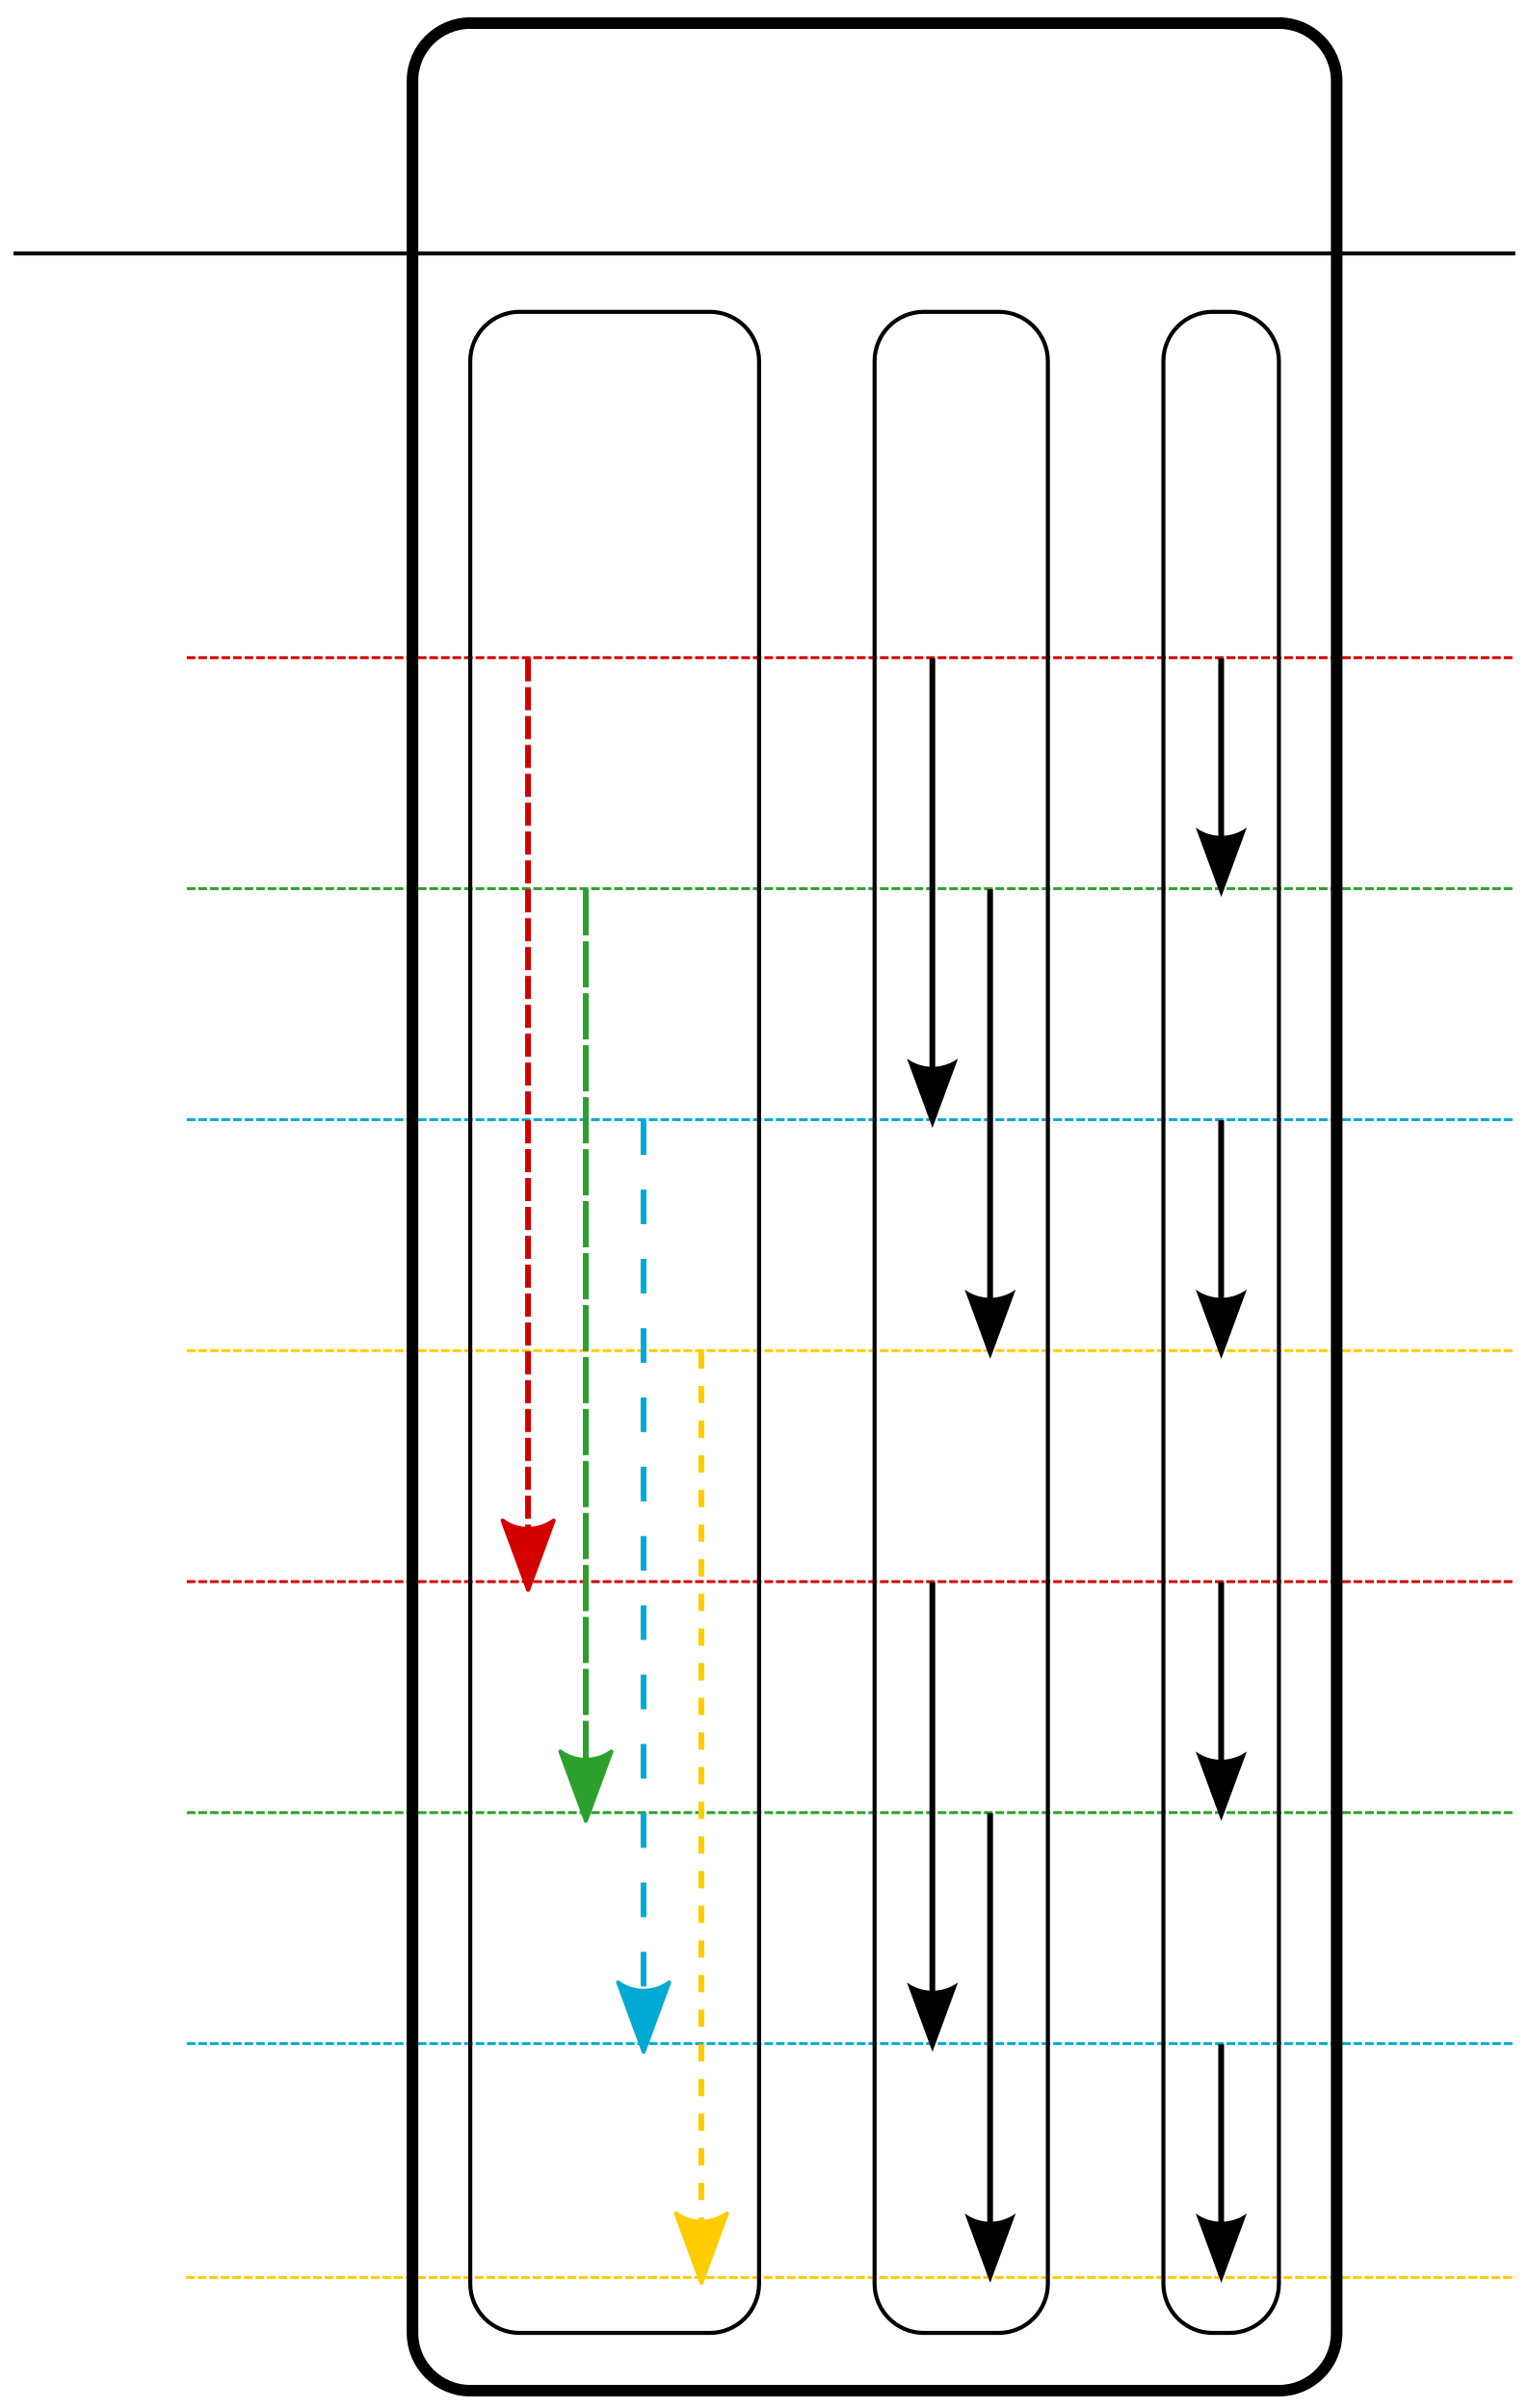
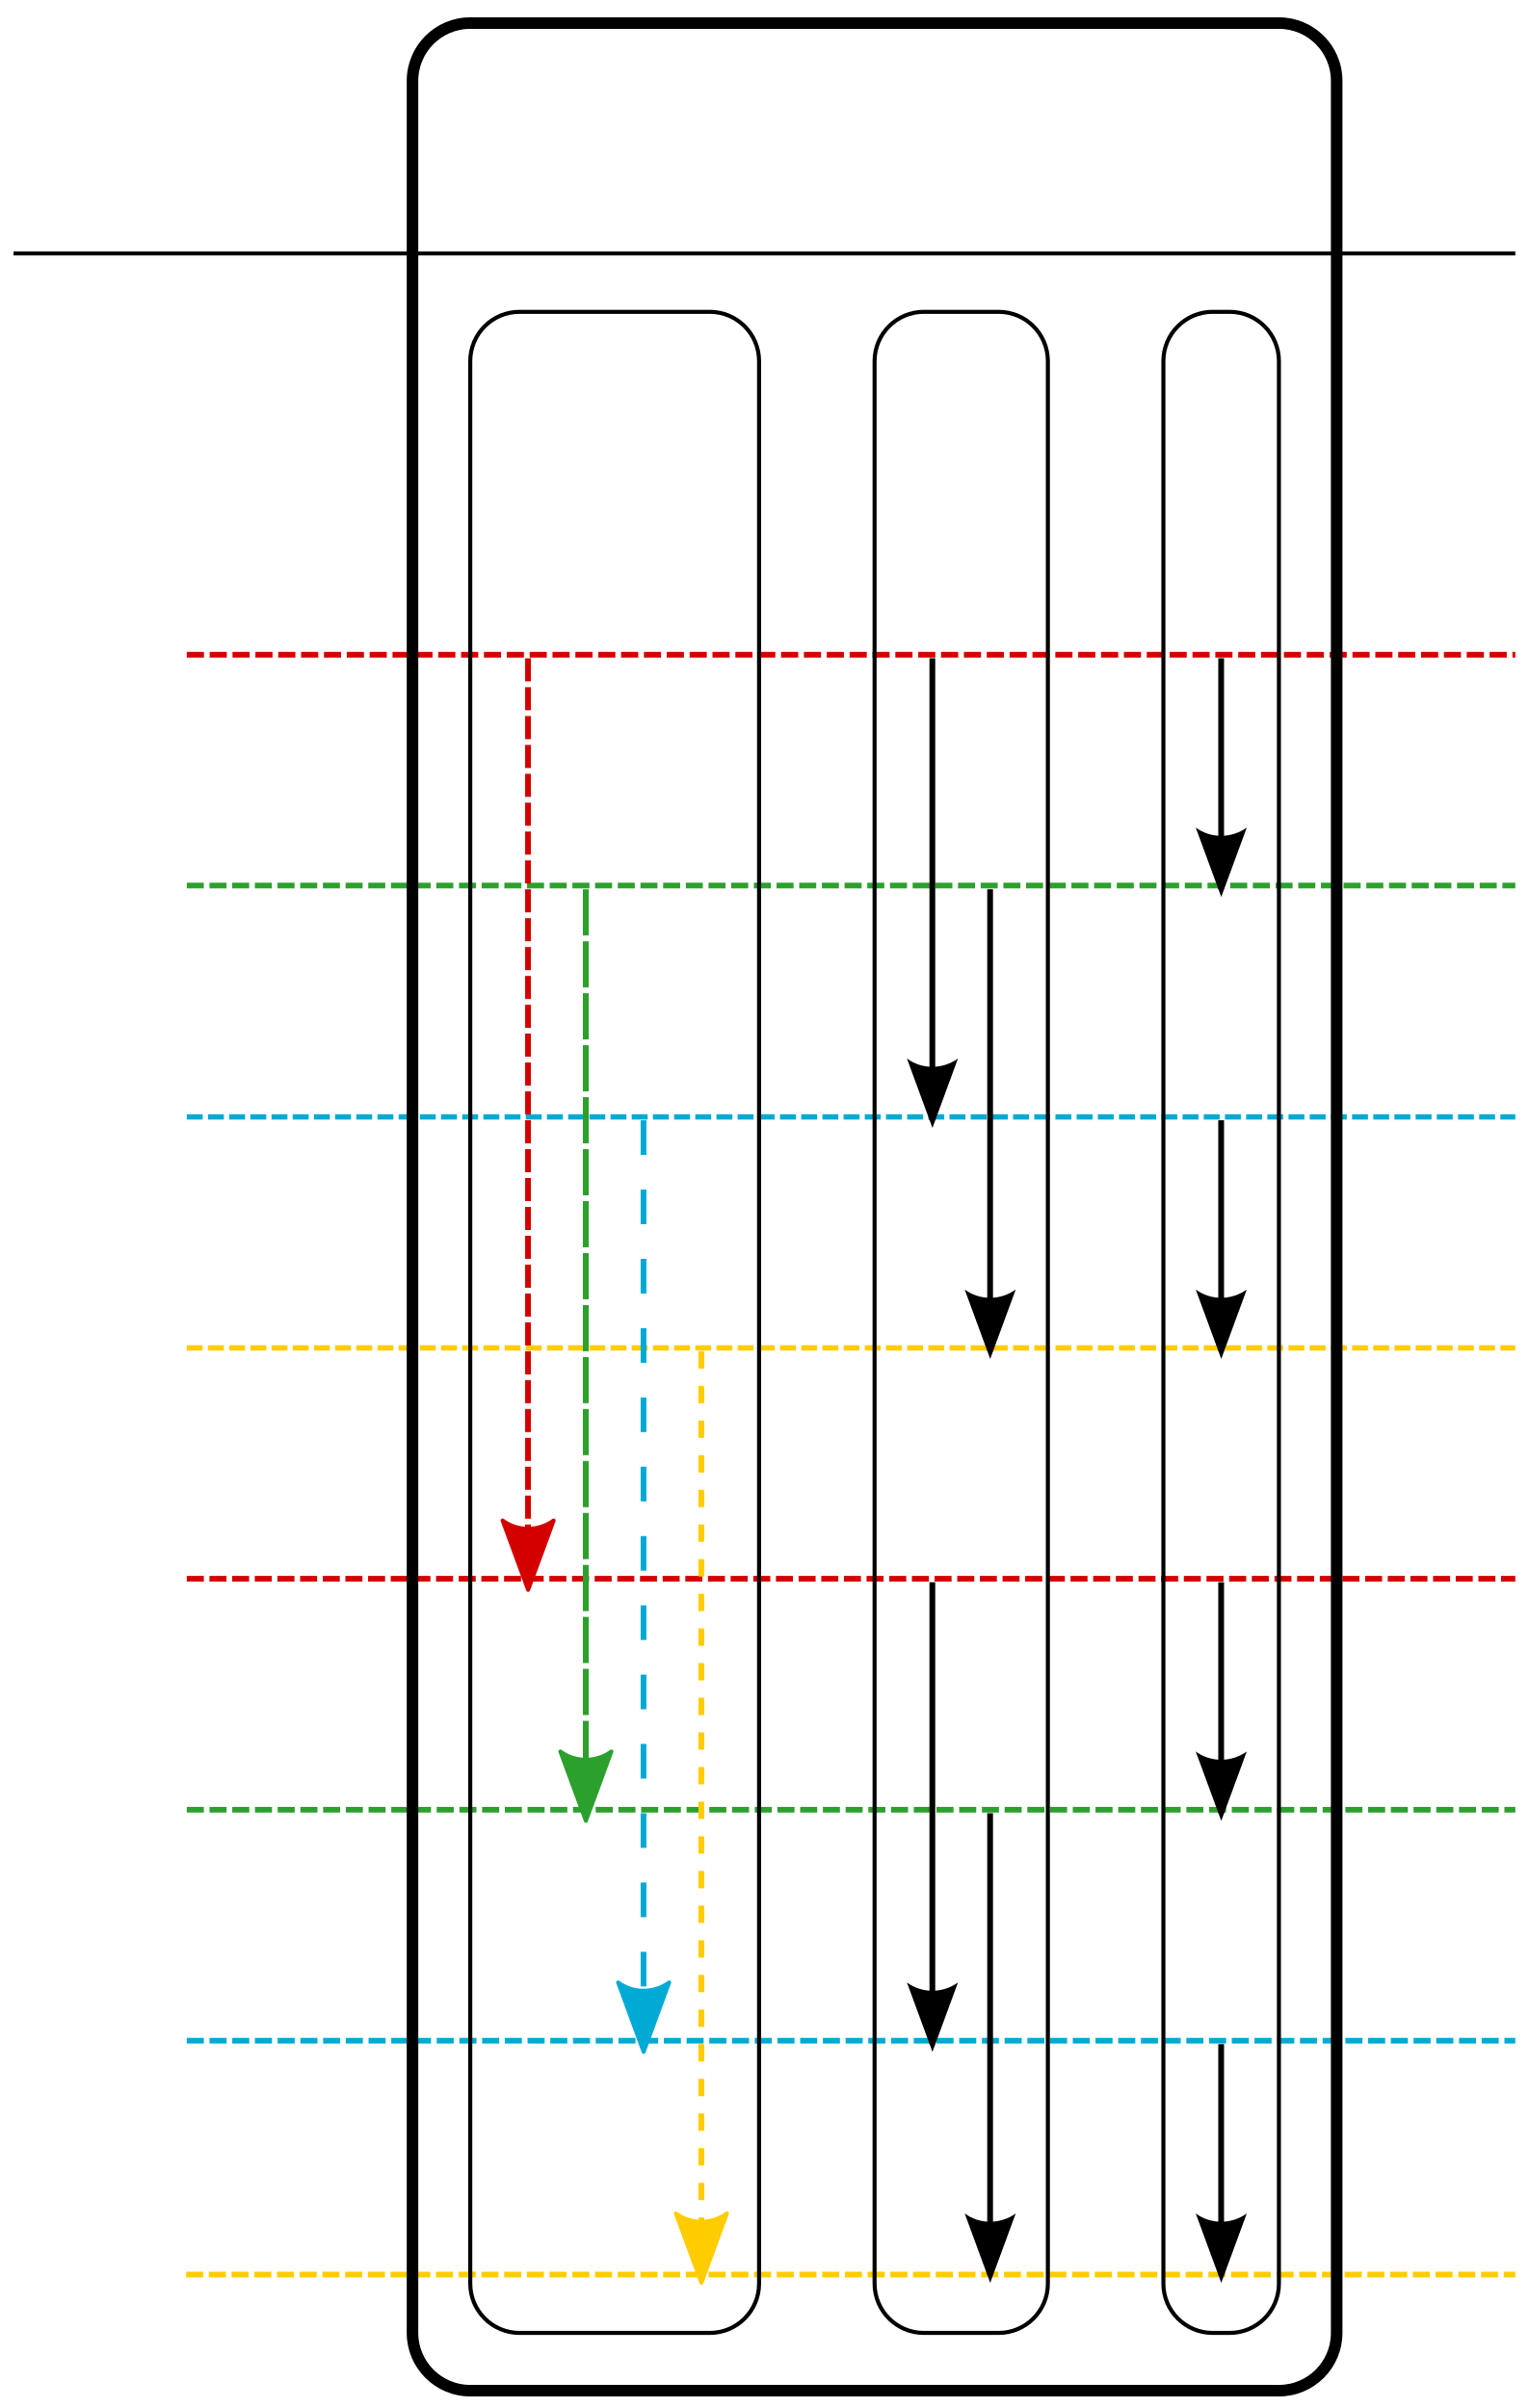
<svg xmlns="http://www.w3.org/2000/svg" width="264.681" height="417" id="svg2" version="1.1">
  <defs id="defs4">
    <marker orient="auto" refY="0" refX="0" id="Arrow2Lend" style="overflow:visible">
      <path id="path5120" style="font-size:12px;fill-rule:evenodd;stroke-width:0.625;stroke-linejoin:round" d="M 8.719,4.034 -2.207,0.016 8.719,-4.002 c -1.745,2.372 -1.735,5.617 -6e-7,8.035 z" transform="matrix(-1.1,0,0,-1.1,-1.1,0)" />
    </marker>
    <marker orient="auto" refY="0" refX="0" id="Arrow2Lend-1" style="overflow:visible">
      <path id="path5120-6" style="font-size:12px;fill-rule:evenodd;stroke-width:0.625;stroke-linejoin:round" d="M 8.719,4.034 -2.207,0.016 8.719,-4.002 c -1.745,2.372 -1.735,5.617 -6e-7,8.035 z" transform="matrix(-1.1,0,0,-1.1,-1.1,0)" />
    </marker>
    <marker orient="auto" refY="0" refX="0" id="marker10232" style="overflow:visible">
      <path id="path10234" style="font-size:12px;fill-rule:evenodd;stroke-width:0.625;stroke-linejoin:round" d="M 8.719,4.034 -2.207,0.016 8.719,-4.002 c -1.745,2.372 -1.735,5.617 -6e-7,8.035 z" transform="matrix(-1.1,0,0,-1.1,-1.1,0)" />
    </marker>
    <marker orient="auto" refY="0" refX="0" id="marker10236" style="overflow:visible">
      <path id="path10238" style="font-size:12px;fill-rule:evenodd;stroke-width:0.625;stroke-linejoin:round" d="M 8.719,4.034 -2.207,0.016 8.719,-4.002 c -1.745,2.372 -1.735,5.617 -6e-7,8.035 z" transform="matrix(-1.1,0,0,-1.1,-1.1,0)" />
    </marker>
    <marker orient="auto" refY="0" refX="0" id="marker10240" style="overflow:visible">
      <path id="path10242" style="font-size:12px;fill-rule:evenodd;stroke-width:0.625;stroke-linejoin:round" d="M 8.719,4.034 -2.207,0.016 8.719,-4.002 c -1.745,2.372 -1.735,5.617 -6e-7,8.035 z" transform="matrix(-1.1,0,0,-1.1,-1.1,0)" />
    </marker>
    <marker orient="auto" refY="0" refX="0" id="marker10244" style="overflow:visible">
      <path id="path10246" style="font-size:12px;fill-rule:evenodd;stroke-width:0.625;stroke-linejoin:round" d="M 8.719,4.034 -2.207,0.016 8.719,-4.002 c -1.745,2.372 -1.735,5.617 -6e-7,8.035 z" transform="matrix(-1.1,0,0,-1.1,-1.1,0)" />
    </marker>
    <marker orient="auto" refY="0" refX="0" id="marker10248" style="overflow:visible">
      <path id="path10250" style="font-size:12px;fill-rule:evenodd;stroke-width:0.625;stroke-linejoin:round" d="M 8.719,4.034 -2.207,0.016 8.719,-4.002 c -1.745,2.372 -1.735,5.617 -6e-7,8.035 z" transform="matrix(-1.1,0,0,-1.1,-1.1,0)" />
    </marker>
    <marker orient="auto" refY="0" refX="0" id="marker10252" style="overflow:visible">
      <path id="path10254" style="font-size:12px;fill-rule:evenodd;stroke-width:0.625;stroke-linejoin:round" d="M 8.719,4.034 -2.207,0.016 8.719,-4.002 c -1.745,2.372 -1.735,5.617 -6e-7,8.035 z" transform="matrix(-1.1,0,0,-1.1,-1.1,0)" />
    </marker>
    <marker orient="auto" refY="0" refX="0" id="marker10256" style="overflow:visible">
      <path id="path10258" style="font-size:12px;fill-rule:evenodd;stroke-width:0.625;stroke-linejoin:round" d="M 8.719,4.034 -2.207,0.016 8.719,-4.002 c -1.745,2.372 -1.735,5.617 -6e-7,8.035 z" transform="matrix(-1.1,0,0,-1.1,-1.1,0)" />
    </marker>
    <marker orient="auto" refY="0" refX="0" id="marker10260" style="overflow:visible">
      <path id="path10262" style="font-size:12px;fill-rule:evenodd;stroke-width:0.625;stroke-linejoin:round" d="M 8.719,4.034 -2.207,0.016 8.719,-4.002 c -1.745,2.372 -1.735,5.617 -6e-7,8.035 z" transform="matrix(-1.1,0,0,-1.1,-1.1,0)" />
    </marker>
    <marker orient="auto" refY="0" refX="0" id="marker10264" style="overflow:visible">
      <path id="path10266" style="font-size:12px;fill-rule:evenodd;stroke-width:0.625;stroke-linejoin:round" d="M 8.719,4.034 -2.207,0.016 8.719,-4.002 c -1.745,2.372 -1.735,5.617 -6e-7,8.035 z" transform="matrix(-1.1,0,0,-1.1,-1.1,0)" />
    </marker>
    <marker orient="auto" refY="0" refX="0" id="marker10268" style="overflow:visible">
      <path id="path10270" style="font-size:12px;fill-rule:evenodd;stroke-width:0.625;stroke-linejoin:round" d="M 8.719,4.034 -2.207,0.016 8.719,-4.002 c -1.745,2.372 -1.735,5.617 -6e-7,8.035 z" transform="matrix(-1.1,0,0,-1.1,-1.1,0)" />
    </marker>
    <marker orient="auto" refY="0" refX="0" id="marker10272" style="overflow:visible">
      <path id="path10274" style="font-size:12px;fill-rule:evenodd;stroke-width:0.625;stroke-linejoin:round" d="M 8.719,4.034 -2.207,0.016 8.719,-4.002 c -1.745,2.372 -1.735,5.617 -6e-7,8.035 z" transform="matrix(-1.1,0,0,-1.1,-1.1,0)" />
    </marker>
    <marker orient="auto" refY="0" refX="0" id="Arrow2Lend-7" style="overflow:visible">
      <path id="path5120-8" style="font-size:12px;fill-rule:evenodd;stroke-width:0.625;stroke-linejoin:round" d="M 8.719,4.034 -2.207,0.016 8.719,-4.002 c -1.745,2.372 -1.735,5.617 -6e-7,8.035 z" transform="matrix(-1.1,0,0,-1.1,-1.1,0)" />
    </marker>
    <marker orient="auto" refY="0" refX="0" id="marker10584" style="overflow:visible">
      <path id="path10586" style="font-size:12px;fill-rule:evenodd;stroke-width:0.625;stroke-linejoin:round" d="M 8.719,4.034 -2.207,0.016 8.719,-4.002 c -1.745,2.372 -1.735,5.617 -6e-7,8.035 z" transform="matrix(-1.1,0,0,-1.1,-1.1,0)" />
    </marker>
    <marker orient="auto" refY="0" refX="0" id="marker10588" style="overflow:visible">
      <path id="path10590" style="font-size:12px;fill-rule:evenodd;stroke-width:0.625;stroke-linejoin:round" d="M 8.719,4.034 -2.207,0.016 8.719,-4.002 c -1.745,2.372 -1.735,5.617 -6e-7,8.035 z" transform="matrix(-1.1,0,0,-1.1,-1.1,0)" />
    </marker>
    <marker orient="auto" refY="0" refX="0" id="marker10592" style="overflow:visible">
      <path id="path10594" style="font-size:12px;fill-rule:evenodd;stroke-width:0.625;stroke-linejoin:round" d="M 8.719,4.034 -2.207,0.016 8.719,-4.002 c -1.745,2.372 -1.735,5.617 -6e-7,8.035 z" transform="matrix(-1.1,0,0,-1.1,-1.1,0)" />
    </marker>
    <marker orient="auto" refY="0" refX="0" id="marker10596" style="overflow:visible">
      <path id="path10598" style="font-size:12px;fill-rule:evenodd;stroke-width:0.625;stroke-linejoin:round" d="M 8.719,4.034 -2.207,0.016 8.719,-4.002 c -1.745,2.372 -1.735,5.617 -6e-7,8.035 z" transform="matrix(-1.1,0,0,-1.1,-1.1,0)" />
    </marker>
    <marker orient="auto" refY="0" refX="0" id="marker10600" style="overflow:visible">
      <path id="path10602" style="font-size:12px;fill-rule:evenodd;stroke-width:0.625;stroke-linejoin:round" d="M 8.719,4.034 -2.207,0.016 8.719,-4.002 c -1.745,2.372 -1.735,5.617 -6e-7,8.035 z" transform="matrix(-1.1,0,0,-1.1,-1.1,0)" />
    </marker>
    <marker orient="auto" refY="0" refX="0" id="marker10604" style="overflow:visible">
      <path id="path10606" style="font-size:12px;fill-rule:evenodd;stroke-width:0.625;stroke-linejoin:round" d="M 8.719,4.034 -2.207,0.016 8.719,-4.002 c -1.745,2.372 -1.735,5.617 -6e-7,8.035 z" transform="matrix(-1.1,0,0,-1.1,-1.1,0)" />
    </marker>
    <marker orient="auto" refY="0" refX="0" id="marker10608" style="overflow:visible">
      <path id="path10610" style="font-size:12px;fill-rule:evenodd;stroke-width:0.625;stroke-linejoin:round" d="M 8.719,4.034 -2.207,0.016 8.719,-4.002 c -1.745,2.372 -1.735,5.617 -6e-7,8.035 z" transform="matrix(-1.1,0,0,-1.1,-1.1,0)" />
    </marker>
    <marker orient="auto" refY="0" refX="0" id="marker10612" style="overflow:visible">
      <path id="path10614" style="font-size:12px;fill-rule:evenodd;stroke-width:0.625;stroke-linejoin:round" d="M 8.719,4.034 -2.207,0.016 8.719,-4.002 c -1.745,2.372 -1.735,5.617 -6e-7,8.035 z" transform="matrix(-1.1,0,0,-1.1,-1.1,0)" />
    </marker>
    <marker orient="auto" refY="0" refX="0" id="marker10616" style="overflow:visible">
      <path id="path10618" style="font-size:12px;fill-rule:evenodd;stroke-width:0.625;stroke-linejoin:round" d="M 8.719,4.034 -2.207,0.016 8.719,-4.002 c -1.745,2.372 -1.735,5.617 -6e-7,8.035 z" transform="matrix(-1.1,0,0,-1.1,-1.1,0)" />
    </marker>
    <marker orient="auto" refY="0" refX="0" id="marker10620" style="overflow:visible">
      <path id="path10622" style="font-size:12px;fill-rule:evenodd;stroke-width:0.625;stroke-linejoin:round" d="M 8.719,4.034 -2.207,0.016 8.719,-4.002 c -1.745,2.372 -1.735,5.617 -6e-7,8.035 z" transform="matrix(-1.1,0,0,-1.1,-1.1,0)" />
    </marker>
    <marker orient="auto" refY="0" refX="0" id="marker10624" style="overflow:visible">
      <path id="path10626" style="font-size:12px;fill-rule:evenodd;stroke-width:0.625;stroke-linejoin:round" d="M 8.719,4.034 -2.207,0.016 8.719,-4.002 c -1.745,2.372 -1.735,5.617 -6e-7,8.035 z" transform="matrix(-1.1,0,0,-1.1,-1.1,0)" />
    </marker>
    <marker orient="auto" refY="0" refX="0" id="marker10624c" style="overflow:visible">
      <path id="path12111" style="font-size:12px;fill:#d40000;fill-rule:evenodd;stroke:#d40000;stroke-width:0.625;stroke-linejoin:round" d="M 8.719,4.034 -2.207,0.016 8.719,-4.002 c -1.745,2.372 -1.735,5.617 -6e-7,8.035 z" transform="matrix(-1.1,0,0,-1.1,-1.1,0)" />
    </marker>
    <marker orient="auto" refY="0" refX="0" id="Arrow2Lend0" style="overflow:visible">
      <path id="path12560" style="font-size:12px;fill:#2ca02c;fill-rule:evenodd;stroke:#2ca02c;stroke-width:0.625;stroke-linejoin:round" d="M 8.719,4.034 -2.207,0.016 8.719,-4.002 c -1.745,2.372 -1.735,5.617 -6e-7,8.035 z" transform="matrix(-1.1,0,0,-1.1,-1.1,0)" />
    </marker>
    <marker orient="auto" refY="0" refX="0" id="Arrow2LendL" style="overflow:visible">
      <path id="path12563" style="font-size:12px;fill:#00aad4;fill-rule:evenodd;stroke:#00aad4;stroke-width:0.625;stroke-linejoin:round" d="M 8.719,4.034 -2.207,0.016 8.719,-4.002 c -1.745,2.372 -1.735,5.617 -6e-7,8.035 z" transform="matrix(-1.1,0,0,-1.1,-1.1,0)" />
    </marker>
    <marker orient="auto" refY="0" refX="0" id="Arrow2Lend0M" style="overflow:visible">
      <path id="path12566" style="font-size:12px;fill:#ffcc00;fill-rule:evenodd;stroke:#ffcc00;stroke-width:0.625;stroke-linejoin:round" d="M 8.719,4.034 -2.207,0.016 8.719,-4.002 c -1.745,2.372 -1.735,5.617 -6e-7,8.035 z" transform="matrix(-1.1,0,0,-1.1,-1.1,0)" />
    </marker>
    <marker orient="auto" refY="0" refX="0" id="Arrow2LendC" style="overflow:visible">
      <path id="path13046" style="font-size:12px;fill:#00aa44;fill-rule:evenodd;stroke:#00aa44;stroke-width:0.625;stroke-linejoin:round" d="M 8.719,4.034 -2.207,0.016 8.719,-4.002 c -1.745,2.372 -1.735,5.617 -6e-7,8.035 z" transform="matrix(-1.1,0,0,-1.1,-1.1,0)" />
    </marker>
    <marker orient="auto" refY="0" refX="0" id="Arrow2Lend0J" style="overflow:visible">
      <path id="path13049" style="font-size:12px;fill:#d40000;fill-rule:evenodd;stroke:#d40000;stroke-width:0.625;stroke-linejoin:round" d="M 8.719,4.034 -2.207,0.016 8.719,-4.002 c -1.745,2.372 -1.735,5.617 -6e-7,8.035 z" transform="matrix(-1.1,0,0,-1.1,-1.1,0)" />
    </marker>
    <marker orient="auto" refY="0" refX="0" id="Arrow2LendK" style="overflow:visible">
      <path id="path13052" style="font-size:12px;fill:#d40000;fill-rule:evenodd;stroke:#d40000;stroke-width:0.625;stroke-linejoin:round" d="M 8.719,4.034 -2.207,0.016 8.719,-4.002 c -1.745,2.372 -1.735,5.617 -6e-7,8.035 z" transform="matrix(-1.1,0,0,-1.1,-1.1,0)" />
    </marker>
    <marker orient="auto" refY="0" refX="0" id="Arrow2LendU" style="overflow:visible">
      <path id="path13055" style="font-size:12px;fill:#00aa44;fill-rule:evenodd;stroke:#00aa44;stroke-width:0.625;stroke-linejoin:round" d="M 8.719,4.034 -2.207,0.016 8.719,-4.002 c -1.745,2.372 -1.735,5.617 -6e-7,8.035 z" transform="matrix(-1.1,0,0,-1.1,-1.1,0)" />
    </marker>
    <marker orient="auto" refY="0" refX="0" id="Arrow2Lendp" style="overflow:visible">
      <path id="path13058" style="font-size:12px;fill:#d40000;fill-rule:evenodd;stroke:#d40000;stroke-width:0.625;stroke-linejoin:round" d="M 8.719,4.034 -2.207,0.016 8.719,-4.002 c -1.745,2.372 -1.735,5.617 -6e-7,8.035 z" transform="matrix(-1.1,0,0,-1.1,-1.1,0)" />
    </marker>
    <marker orient="auto" refY="0" refX="0" id="Arrow2Lendo" style="overflow:visible">
      <path id="path13061" style="font-size:12px;fill:#00aa44;fill-rule:evenodd;stroke:#00aa44;stroke-width:0.625;stroke-linejoin:round" d="M 8.719,4.034 -2.207,0.016 8.719,-4.002 c -1.745,2.372 -1.735,5.617 -6e-7,8.035 z" transform="matrix(-1.1,0,0,-1.1,-1.1,0)" />
    </marker>
    <marker orient="auto" refY="0" refX="0" id="Arrow2Lendu" style="overflow:visible">
      <path id="path13064" style="font-size:12px;fill:#00aa44;fill-rule:evenodd;stroke:#00aa44;stroke-width:0.625;stroke-linejoin:round" d="M 8.719,4.034 -2.207,0.016 8.719,-4.002 c -1.745,2.372 -1.735,5.617 -6e-7,8.035 z" transform="matrix(-1.1,0,0,-1.1,-1.1,0)" />
    </marker>
    <marker orient="auto" refY="0" refX="0" id="Arrow2Lend4" style="overflow:visible">
      <path id="path13067" style="font-size:12px;fill:#d40000;fill-rule:evenodd;stroke:#d40000;stroke-width:0.625;stroke-linejoin:round" d="M 8.719,4.034 -2.207,0.016 8.719,-4.002 c -1.745,2.372 -1.735,5.617 -6e-7,8.035 z" transform="matrix(-1.1,0,0,-1.1,-1.1,0)" />
    </marker>
  </defs>
  <g id="layer1" transform="translate(-15.22117,-561.4674)">
    <path style="fill:none;stroke:#000000;stroke-width:0.681px;stroke-linecap:butt;stroke-linejoin:miter;stroke-opacity:1" d="m 17.562,605.362 260,0" id="path2987" />
-     <path style="fill:#000000;stroke:#d40000;stroke-width:0.5;stroke-linecap:butt;stroke-linejoin:miter;stroke-miterlimit:4;stroke-opacity:1;stroke-dasharray:1.5, 0.5;stroke-dashoffset:0" d="m 47.562,675.362 230,0" id="path2987-7" />
-     <path style="fill:none;stroke:#2ca02c;stroke-width:0.5;stroke-linecap:butt;stroke-linejoin:miter;stroke-miterlimit:4;stroke-opacity:1;stroke-dasharray:1.5, 0.5;stroke-dashoffset:0" d="m 47.562,715.362 230,0" id="path2987-7-9" />
-     <path style="fill:none;stroke:#00aad4;stroke-width:0.5;stroke-linecap:butt;stroke-linejoin:miter;stroke-miterlimit:4;stroke-opacity:1;stroke-dasharray:1.5, 0.5;stroke-dashoffset:0" d="m 47.562,755.362 230,0" id="path2987-7-2" />
-     <path style="fill:none;stroke:#ffcc00;stroke-width:0.5;stroke-linecap:butt;stroke-linejoin:miter;stroke-miterlimit:4;stroke-opacity:1;stroke-dasharray:1.5, 0.5;stroke-dashoffset:0" d="m 47.562,795.362 230,0" id="path2987-7-6" />
-     <path style="fill:none;stroke:#d40000;stroke-width:0.5;stroke-linecap:butt;stroke-linejoin:miter;stroke-miterlimit:4;stroke-opacity:1;stroke-dasharray:1.5, 0.5;stroke-dashoffset:0" d="m 47.562,835.362 230,0" id="path2987-7-4" />
-     <path style="fill:none;stroke:#2ca02c;stroke-width:0.5;stroke-linecap:butt;stroke-linejoin:miter;stroke-miterlimit:4;stroke-opacity:1;stroke-dasharray:1.5, 0.5;stroke-dashoffset:0" d="m 47.562,875.362 230,0" id="path2987-7-5" />
-     <path style="fill:none;stroke:#00aad4;stroke-width:0.5;stroke-linecap:butt;stroke-linejoin:miter;stroke-miterlimit:4;stroke-opacity:1;stroke-dasharray:1.5, 0.5;stroke-dashoffset:0" d="m 47.562,915.362 230,0" id="path2987-7-20" />
-     <path style="fill:none;stroke:#ffcc00;stroke-width:0.5;stroke-linecap:butt;stroke-linejoin:miter;stroke-miterlimit:4;stroke-opacity:1;stroke-dasharray:1.5, 0.5;stroke-dashoffset:0" d="m 47.442,955.858 230.12,0" id="path2987-7-29" />
+     <path style="fill:#000000;stroke:#d40000;stroke-width:0.989;stroke-linecap:butt;stroke-linejoin:miter;stroke-miterlimit:4;stroke-opacity:1;stroke-dasharray:2.968, 0.989;stroke-dashoffset:0" d="m 47.562,674.851 230,0" id="path2987-7" />
+     <path style="fill:none;stroke:#2ca02c;stroke-width:0.982;stroke-linecap:butt;stroke-linejoin:miter;stroke-miterlimit:4;stroke-opacity:1;stroke-dasharray:2.945, 0.982;stroke-dashoffset:0" d="m 47.562,714.818 230,0" id="path2987-7-9" />
+     <path style="fill:none;stroke:#00aad4;stroke-width:0.917;stroke-linecap:butt;stroke-linejoin:miter;stroke-miterlimit:4;stroke-opacity:1;stroke-dasharray:2.751, 0.917;stroke-dashoffset:0" d="m 47.562,754.886 230,0" id="path2987-7-2" />
+     <path style="fill:none;stroke:#ffcc00;stroke-width:0.917;stroke-linecap:butt;stroke-linejoin:miter;stroke-miterlimit:4;stroke-opacity:1;stroke-dasharray:2.751, 0.917;stroke-dashoffset:0" d="m 47.562,794.886 230,0" id="path2987-7-6" />
+     <path style="fill:none;stroke:#d40000;stroke-width:0.981;stroke-linecap:butt;stroke-linejoin:miter;stroke-miterlimit:4;stroke-opacity:1;stroke-dasharray:2.942, 0.981;stroke-dashoffset:0" d="m 47.562,834.862 230,0" id="path2987-7-4" />
+     <path style="fill:none;stroke:#2ca02c;stroke-width:0.983;stroke-linecap:butt;stroke-linejoin:miter;stroke-miterlimit:4;stroke-opacity:1;stroke-dasharray:2.95, 0.983;stroke-dashoffset:0" d="m 47.562,874.862 230,0" id="path2987-7-5" />
+     <path style="fill:none;stroke:#00aad4;stroke-width:0.983;stroke-linecap:butt;stroke-linejoin:miter;stroke-miterlimit:4;stroke-opacity:1;stroke-dasharray:2.95, 0.983;stroke-dashoffset:0" d="m 47.562,914.862 230,0" id="path2987-7-20" />
+     <path style="fill:none;stroke:#ffcc00;stroke-width:0.983;stroke-linecap:butt;stroke-linejoin:miter;stroke-miterlimit:4;stroke-opacity:1;stroke-dasharray:2.95, 0.983;stroke-dashoffset:0" d="m 47.442,955.358 230.12,0" id="path2987-7-29" />
    <rect style="fill:none;stroke:#000000;stroke-width:0.7;stroke-miterlimit:4;stroke-dasharray:none" id="rect3069-0-2-1" width="50" height="350" x="96.636" y="615.467" ry="8.537" />
    <rect style="fill:none;stroke:#000000;stroke-width:0.7;stroke-miterlimit:4;stroke-dasharray:none" id="rect3069-0-2-6" width="30" height="350" x="166.636" y="615.467" ry="8.537" />
    <rect style="fill:none;stroke:#000000;stroke-width:0.7;stroke-miterlimit:4;stroke-dasharray:none" id="rect3069-0-0-4" width="20" height="350" x="216.636" y="615.467" ry="8.537" />
    <rect style="fill:none;stroke:#000000;stroke-width:2" id="rect3069-9-1" width="160" height="410" x="86.636" y="565.467" ry="10" />
    <path style="fill:#d40000;stroke:#d40000;stroke-width:1;stroke-linecap:butt;stroke-linejoin:miter;stroke-miterlimit:4;stroke-opacity:1;stroke-dasharray:4, 1;stroke-dashoffset:0;marker-end:url(#marker10624c)" d="m 106.636,675.467 0,160" id="path7566" />
    <path style="fill:none;stroke:#2ca02c;stroke-width:1;stroke-linecap:butt;stroke-linejoin:miter;stroke-miterlimit:4;stroke-opacity:1;stroke-dasharray:8, 1;stroke-dashoffset:0;marker-end:url(#Arrow2Lend0)" d="m 116.636,715.467 0,160" id="path7750" />
    <path style="fill:none;stroke:#00aad4;stroke-width:1;stroke-linecap:butt;stroke-linejoin:miter;stroke-miterlimit:4;stroke-opacity:1;stroke-dasharray:6, 6;stroke-dashoffset:0;marker-end:url(#Arrow2LendL)" d="m 126.636,755.467 0,160" id="path7934" />
    <path style="fill:none;stroke:#ffcc00;stroke-width:1;stroke-linecap:butt;stroke-linejoin:miter;stroke-miterlimit:4;stroke-opacity:1;stroke-dasharray:3, 3;stroke-dashoffset:0;marker-end:url(#Arrow2Lend0M)" d="m 136.636,795.467 0,160" id="path8118" />
    <path style="fill:none;stroke:#000000;stroke-width:1px;stroke-linecap:butt;stroke-linejoin:miter;stroke-opacity:1;marker-end:url(#Arrow2Lend)" d="m 176.636,675.467 0,80" id="path8302" />
    <path style="fill:none;stroke:#000000;stroke-width:1px;stroke-linecap:butt;stroke-linejoin:miter;stroke-opacity:1;marker-end:url(#Arrow2Lend)" d="m 186.636,715.467 0,80" id="path8486" />
    <path style="fill:none;stroke:#000000;stroke-width:1px;stroke-linecap:butt;stroke-linejoin:miter;stroke-opacity:1;marker-end:url(#Arrow2Lend)" d="m 176.636,835.467 0,80" id="path8670" />
    <path style="fill:none;stroke:#000000;stroke-width:1px;stroke-linecap:butt;stroke-linejoin:miter;stroke-opacity:1;marker-end:url(#Arrow2Lend)" d="m 186.636,875.467 0,80" id="path8854" />
    <path style="fill:none;stroke:#000000;stroke-width:1px;stroke-linecap:butt;stroke-linejoin:miter;stroke-opacity:1;marker-end:url(#Arrow2Lend)" d="m 226.636,675.467 0,40" id="path9038" />
    <path style="fill:none;stroke:#000000;stroke-width:1px;stroke-linecap:butt;stroke-linejoin:miter;stroke-opacity:1;marker-end:url(#Arrow2Lend)" d="m 226.636,755.467 0,40" id="path9222" />
    <path style="fill:none;stroke:#000000;stroke-width:1px;stroke-linecap:butt;stroke-linejoin:miter;stroke-opacity:1;marker-end:url(#Arrow2Lend)" d="m 226.636,835.467 0,40" id="path9406" />
    <path style="fill:none;stroke:#000000;stroke-width:1;stroke-linecap:butt;stroke-linejoin:miter;stroke-miterlimit:4;stroke-opacity:1;stroke-dasharray:none;marker-end:url(#Arrow2Lend)" d="m 226.636,915.467 0,40" id="path9590" />
    <flowRoot xml:space="preserve" id="flowRoot9774" style="font-size:14px;font-style:normal;font-variant:normal;font-weight:normal;font-stretch:normal;line-height:125%;letter-spacing:0px;word-spacing:0px;fill:#000000;fill-opacity:1;stroke:none;font-family:Sans;-inkscape-font-specification:Sans" transform="translate(-6.40849,558.3399)">
      <flowRegion id="flowRegion9776">
        <rect id="rect9778" width="52.607" height="20.844" x="24.815" y="21.572" style="font-size:14px;font-style:normal;font-variant:normal;font-weight:normal;font-stretch:normal;font-family:Sans;-inkscape-font-specification:Sans" />
      </flowRegion>
      <flowPara id="flowPara9780">Vaihe</flowPara>
    </flowRoot>
    <flowRoot xml:space="preserve" id="flowRoot9790" style="font-size:14px;font-style:normal;font-weight:normal;line-height:125%;letter-spacing:0px;word-spacing:0px;fill:#000000;fill-opacity:1;stroke:none;font-family:Sans" transform="translate(0,552.3622)">
      <flowRegion id="flowRegion9792">
        <rect id="rect9794" width="100.251" height="45.659" x="-134.992" y="83.113" style="font-size:14px" />
      </flowRegion>
      <flowPara id="flowPara9796" />
    </flowRoot>
    <flowRoot xml:space="preserve" id="flowRoot9798" style="font-size:14px;font-style:normal;font-weight:normal;line-height:125%;letter-spacing:0px;word-spacing:0px;fill:#000000;fill-opacity:1;stroke:none;font-family:Sans" transform="translate(131.7181,564.1889)">
      <flowRegion id="flowRegion9800">
        <rect id="rect9802" width="62.533" height="44.666" x="-114.148" y="67.232" style="font-size:14px" />
      </flowRegion>
      <flowPara id="flowPara9804">Askel</flowPara>
    </flowRoot>
    <flowRoot xml:space="preserve" id="flowRoot9806-2" style="font-size:14px;font-style:normal;font-weight:normal;line-height:125%;letter-spacing:0px;word-spacing:0px;fill:#000000;fill-opacity:1;stroke:none;font-family:Sans" transform="translate(356.0596,516.7409)">
      <flowRegion id="flowRegion9808-84">
        <rect id="rect9810-5" width="58.563" height="45.659" x="-133.999" y="114.876" style="font-size:14px" />
      </flowRegion>
      <flowPara id="flowPara9812-1">1</flowPara>
    </flowRoot>
    <flowRoot transform="translate(226.2494,489.3139)" xml:space="preserve" id="flowRoot9867-0" style="font-size:14px;font-style:normal;font-weight:normal;line-height:125%;letter-spacing:0px;word-spacing:0px;fill:#000000;fill-opacity:1;stroke:none;font-family:Sans">
      <flowRegion id="flowRegion9869-0">
        <rect id="rect9871-5" width="36.184" height="22.368" x="-48.684" y="142.105" style="font-size:14px" />
      </flowRegion>
      <flowPara id="flowPara9873-3">2</flowPara>
    </flowRoot>
    <flowRoot xml:space="preserve" id="flowRoot9915" style="font-size:14px;font-style:normal;font-weight:normal;line-height:125%;letter-spacing:0px;word-spacing:0px;fill:#000000;fill-opacity:1;stroke:none;font-family:Sans" transform="translate(112.975,610.1122)">
      <flowRegion id="flowRegion9917">
        <rect id="rect9919" width="42.623" height="25.137" x="49.18" y="-28.415" style="font-size:14px" />
      </flowRegion>
      <flowPara id="flowPara9921">3</flowPara>
    </flowRoot>
    <flowRoot transform="translate(68.10444,659.7148)" xml:space="preserve" id="flowRoot9915-2" style="font-size:14px;font-style:normal;font-weight:normal;line-height:125%;letter-spacing:0px;word-spacing:0px;fill:#000000;fill-opacity:1;stroke:none;font-family:Sans">
      <flowRegion id="flowRegion9917-2">
        <rect id="rect9919-4" width="42.623" height="25.137" x="49.18" y="-28.415" style="font-size:14px" />
      </flowRegion>
      <flowPara id="flowPara9921-4">3</flowPara>
    </flowRoot>
    <flowRoot xml:space="preserve" id="flowRoot9950" style="font-size:14px;font-style:normal;font-weight:normal;line-height:125%;letter-spacing:0px;word-spacing:0px;fill:#000000;fill-opacity:1;stroke:none;font-family:Sans" transform="translate(73.21811,501.0639)">
      <flowRegion id="flowRegion9952">
        <rect id="rect9954" width="30.667" height="32.667" x="-40.667" y="165.333" style="font-size:14px" />
      </flowRegion>
      <flowPara id="flowPara9956">0</flowPara>
    </flowRoot>
    <flowRoot xml:space="preserve" id="flowRoot9958" style="font-size:14px;font-style:normal;font-weight:normal;line-height:125%;letter-spacing:0px;word-spacing:0px;fill:#000000;fill-opacity:1;stroke:none;font-family:Sans" transform="translate(6.624363,516.3139)">
      <flowRegion id="flowRegion9960">
        <rect id="rect9962" width="25.472" height="28.302" x="25.943" y="190.094" style="font-size:14px" />
      </flowRegion>
      <flowPara id="flowPara9964">1</flowPara>
    </flowRoot>
    <flowRoot xml:space="preserve" id="flowRoot9966" style="font-size:14px;font-style:normal;font-weight:normal;line-height:125%;letter-spacing:0px;word-spacing:0px;fill:#000000;fill-opacity:1;stroke:none;font-family:Sans" transform="translate(12.28061,546.8764)">
      <flowRegion id="flowRegion9968">
        <rect id="rect9970" width="23.113" height="20.755" x="20.283" y="199.528" style="font-size:14px" />
      </flowRegion>
      <flowPara id="flowPara9972">2</flowPara>
    </flowRoot>
    <flowRoot xml:space="preserve" id="flowRoot9974" style="font-size:14px;font-style:normal;font-weight:normal;line-height:125%;letter-spacing:0px;word-spacing:0px;fill:#000000;fill-opacity:1;stroke:none;font-family:Sans" transform="translate(1.436863,535.4702)">
      <flowRegion id="flowRegion9976">
        <rect id="rect9978" width="23.868" height="24.057" x="31.132" y="250.943" style="font-size:14px" />
      </flowRegion>
      <flowPara id="flowPara9980">3</flowPara>
    </flowRoot>
    <flowRoot xml:space="preserve" id="flowRoot9982" style="font-size:14px;font-style:normal;font-weight:normal;line-height:125%;letter-spacing:0px;word-spacing:0px;fill:#000000;fill-opacity:1;stroke:none;font-family:Sans" transform="translate(8.968113,558.9702)">
      <flowRegion id="flowRegion9984">
        <rect id="rect9986" width="27.358" height="31.604" x="23.585" y="267.453" style="font-size:14px" />
      </flowRegion>
      <flowPara id="flowPara9988">4</flowPara>
    </flowRoot>
    <flowRoot xml:space="preserve" id="flowRoot9990" style="font-size:14px;font-style:normal;font-weight:normal;line-height:125%;letter-spacing:0px;word-spacing:0px;fill:#000000;fill-opacity:1;stroke:none;font-family:Sans" transform="translate(7.561863,560.7514)">
      <flowRegion id="flowRegion9992">
        <rect id="rect9994" width="27.358" height="30.189" x="25" y="305.66" style="font-size:14px" />
      </flowRegion>
      <flowPara id="flowPara9996">5</flowPara>
    </flowRoot>
    <flowRoot xml:space="preserve" id="flowRoot9998" style="font-size:14px;font-style:normal;font-weight:normal;line-height:125%;letter-spacing:0px;word-spacing:0px;fill:#000000;fill-opacity:1;stroke:none;font-family:Sans" transform="translate(8.968113,530.4702)">
      <flowRegion id="flowRegion10000">
        <rect id="rect10002" width="29.717" height="31.604" x="23.585" y="375.943" style="font-size:14px" />
      </flowRegion>
      <flowPara id="flowPara10004">6</flowPara>
    </flowRoot>
    <flowRoot xml:space="preserve" id="flowRoot10006" style="font-size:14px;font-style:normal;font-weight:normal;line-height:125%;letter-spacing:0px;word-spacing:0px;fill:#000000;fill-opacity:1;stroke:none;font-family:Sans" transform="translate(12.74936,563.3764)">
      <flowRegion id="flowRegion10008">
        <rect id="rect10010" width="31.604" height="30.189" x="19.811" y="383.019" style="font-size:14px" />
      </flowRegion>
      <flowPara id="flowPara10012">7</flowPara>
    </flowRoot>
  </g>
</svg>
